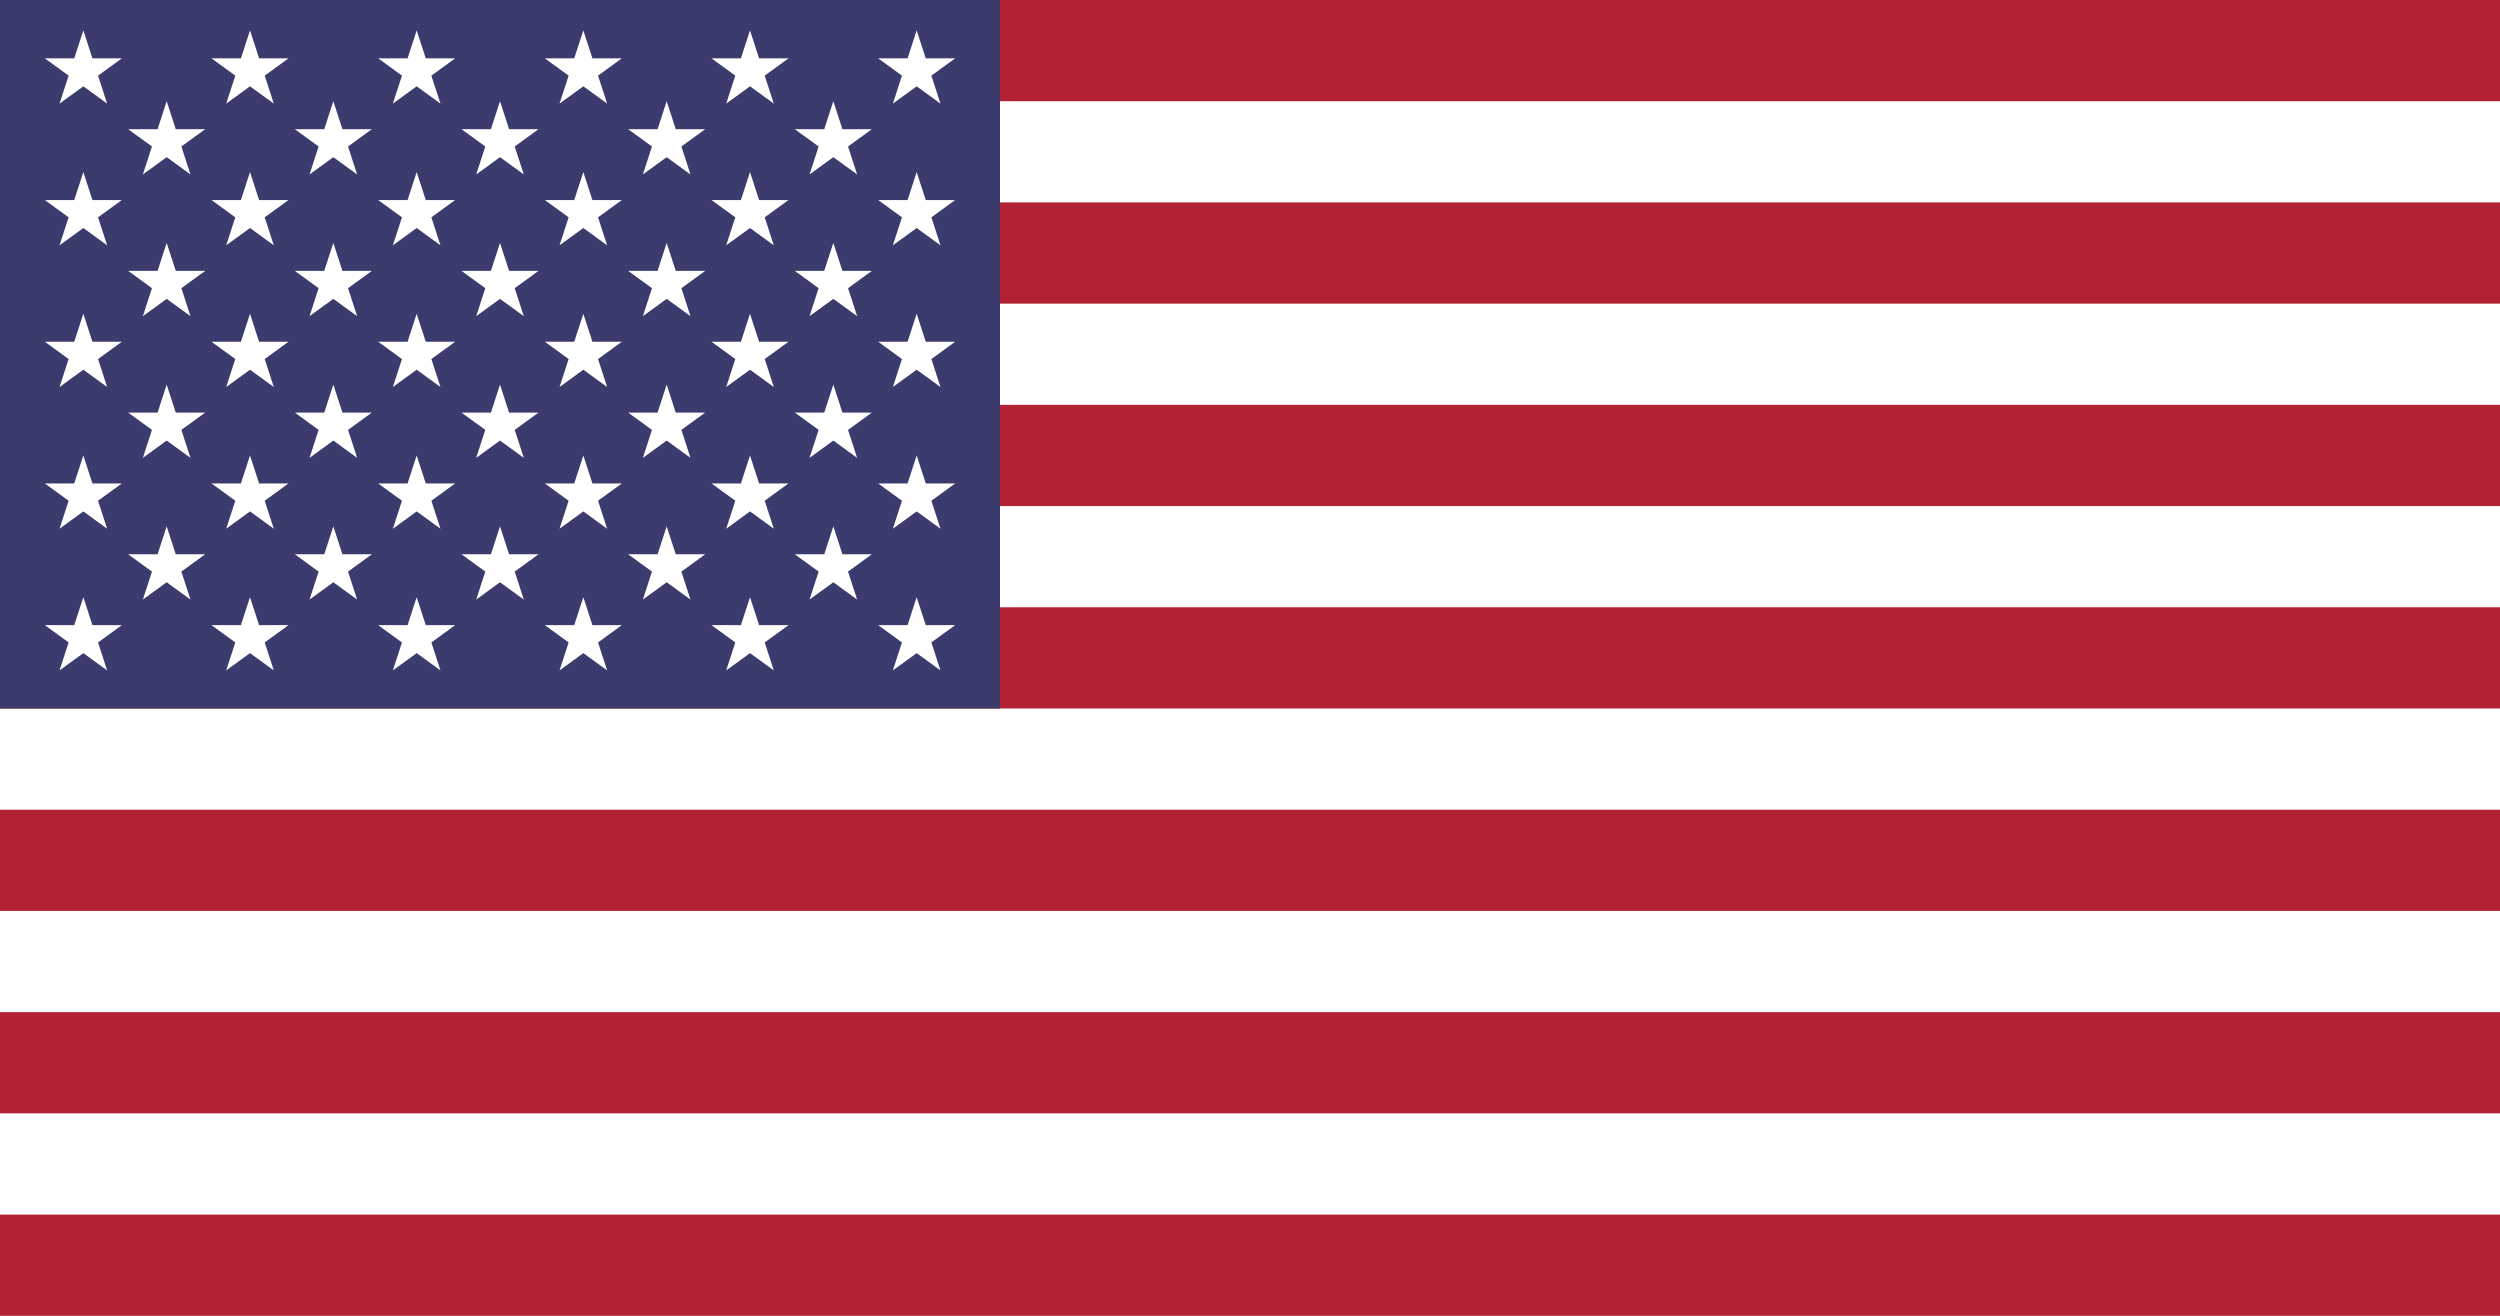
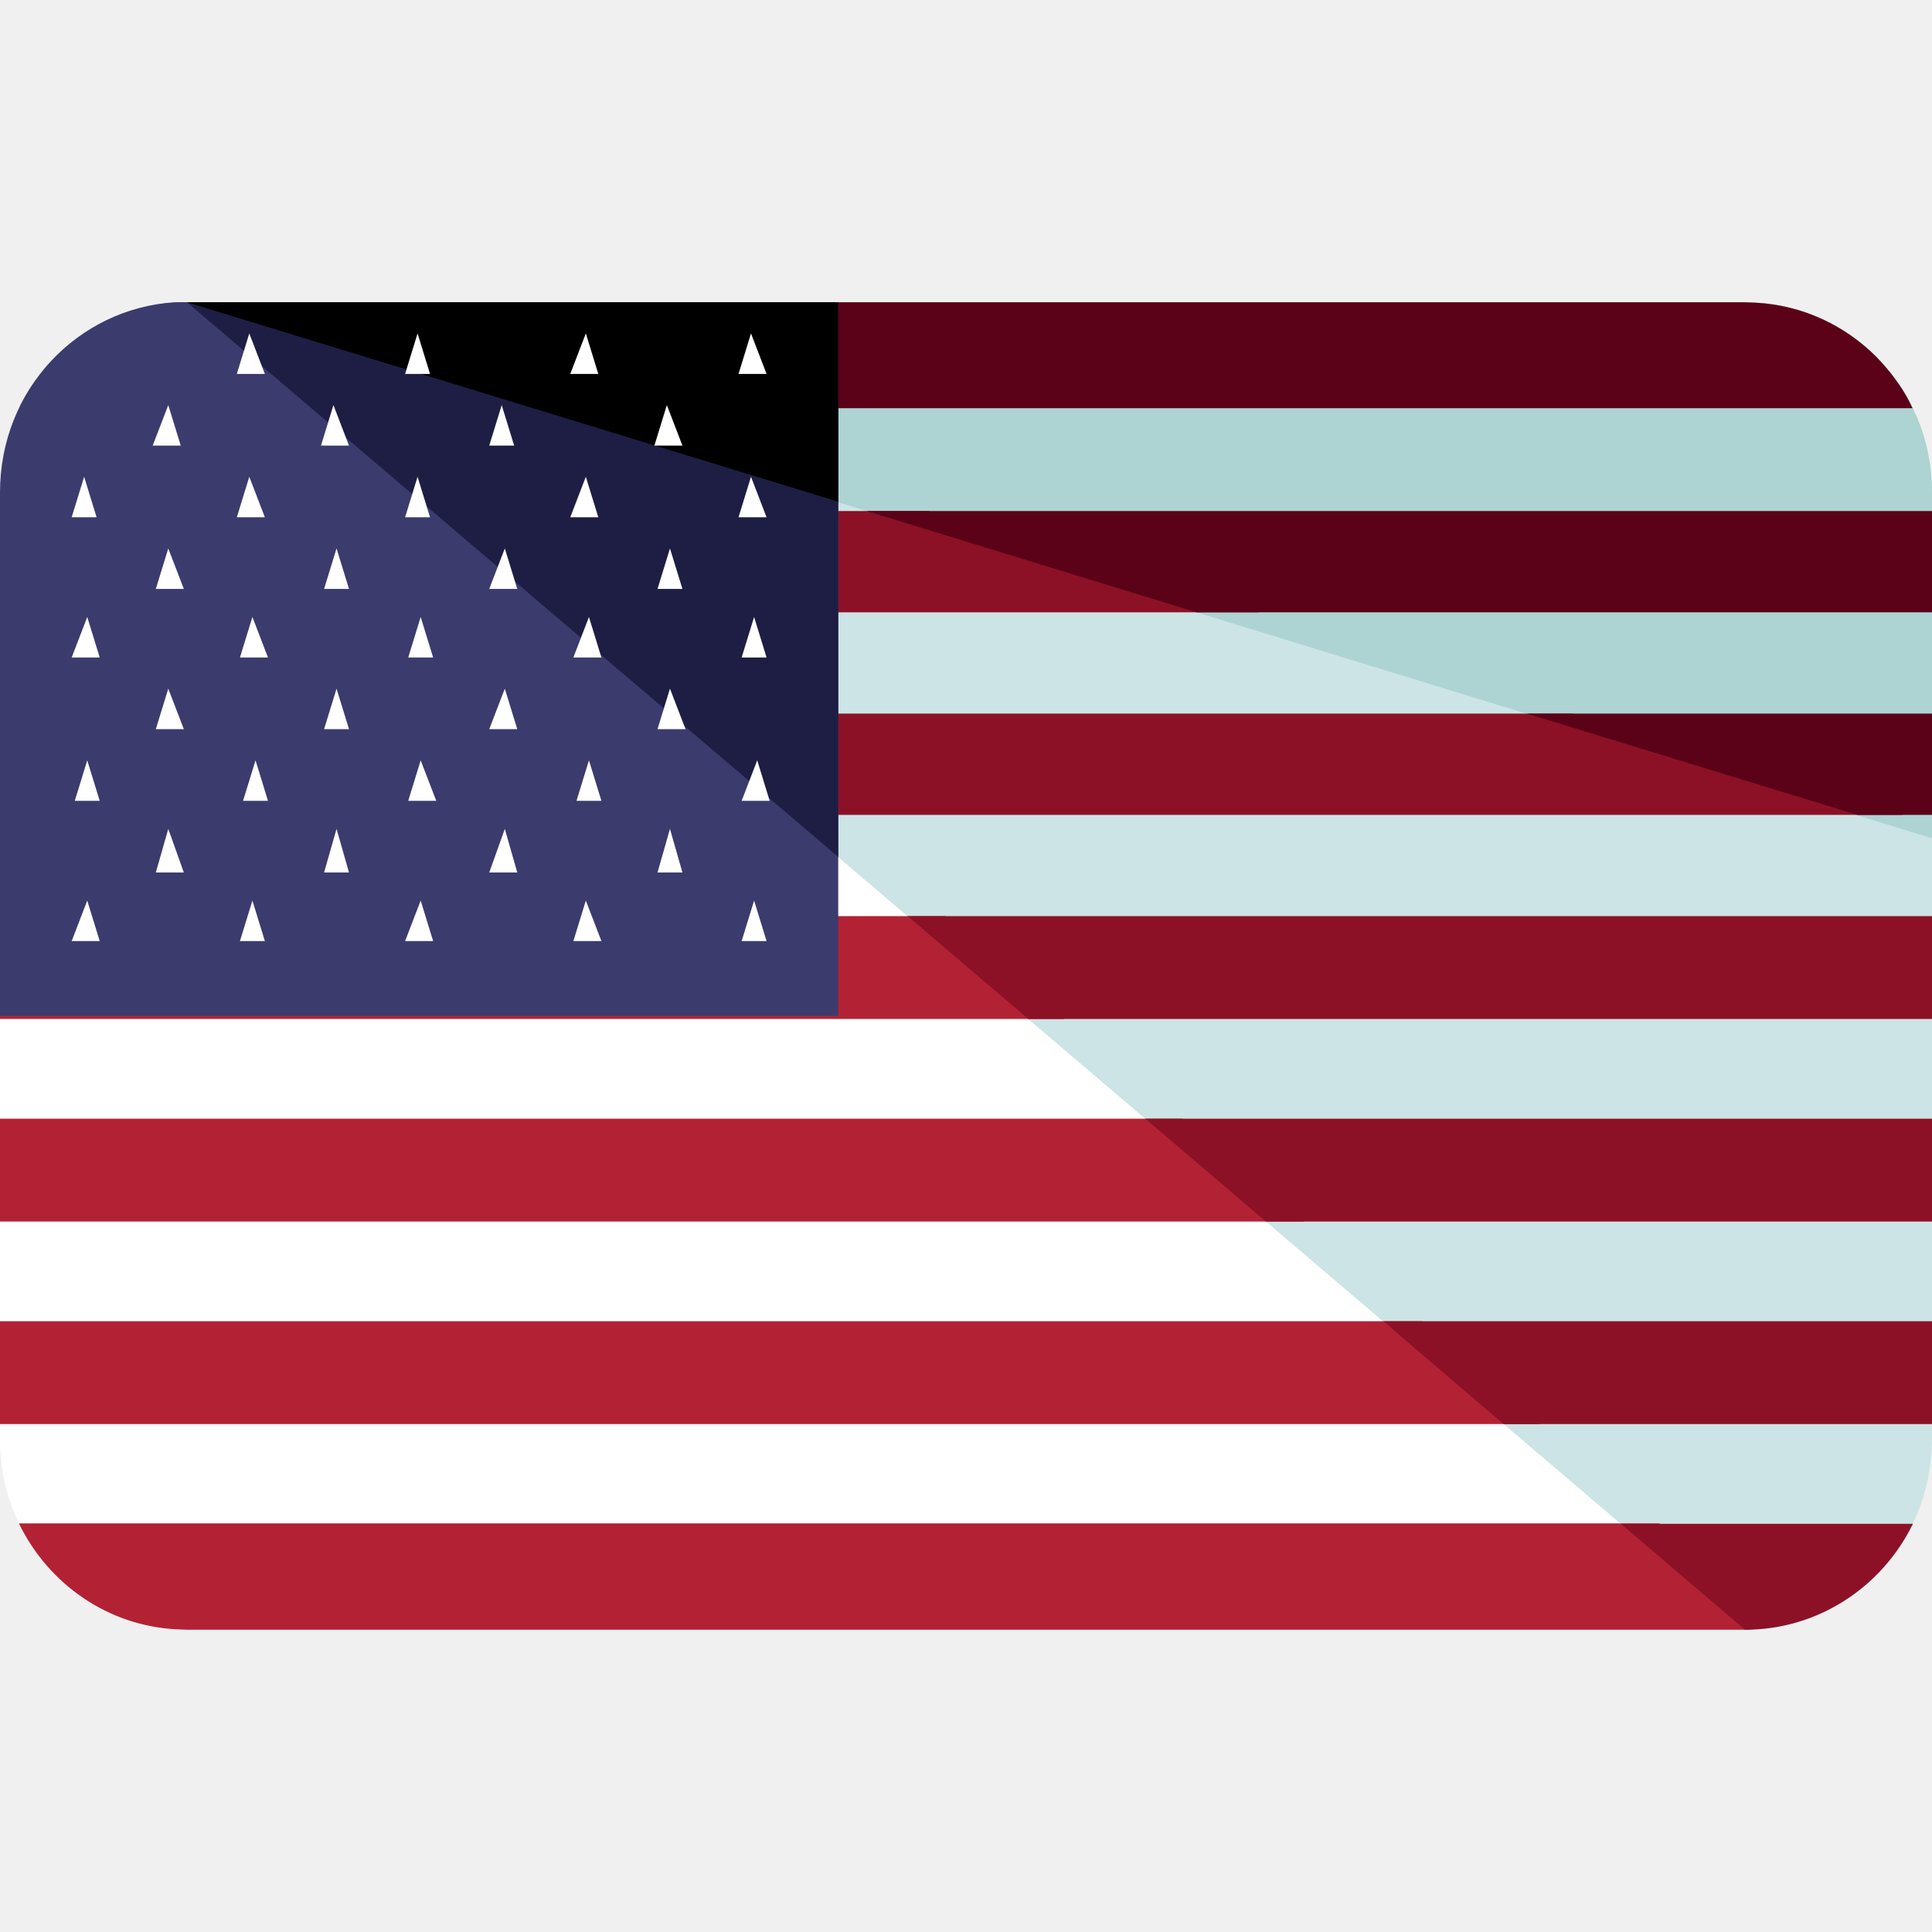
- <svg xmlns="http://www.w3.org/2000/svg" xmlns:xlink="http://www.w3.org/1999/xlink" width="1235" height="650" viewBox="0 0 7410 3900">
-   <rect width="7410" height="3900" fill="#b22234" />
-   <path d="M0,450H7410m0,600H0m0,600H7410m0,600H0m0,600H7410m0,600H0" stroke="#fff" stroke-width="300" />
-   <rect width="2964" height="2100" fill="#3c3b6e" />
-   <g fill="#fff">
-     <g id="s18">
-       <g id="s9">
-         <g id="s5">
-           <g id="s4">
-             <path id="s" d="M247,90 317.534,307.082 132.873,172.918H361.127L176.466,307.082z" />
-             <use xlink:href="#s" y="420" />
-             <use xlink:href="#s" y="840" />
-             <use xlink:href="#s" y="1260" />
-           </g>
-           <use xlink:href="#s" y="1680" />
-         </g>
-         <use xlink:href="#s4" x="247" y="210" />
-       </g>
-       <use xlink:href="#s9" x="494" />
-     </g>
-     <use xlink:href="#s18" x="988" />
-     <use xlink:href="#s9" x="1976" />
-     <use xlink:href="#s5" x="2470" />
+ <svg xmlns="http://www.w3.org/2000/svg" version="1.1" id="Layer_1" x="0px" y="0px" viewBox="0 0 496 496" style="enable-background:new 0 0 496 496;" xml:space="preserve">
+   <path style="fill:#FFFFFF;" d="M496,369.6c0,27.2-21.6,48.8-48,48.8H48c-26.4,0-48-21.6-48-48.8V126.4c0-27.2,21.6-43.8,48-43.8h400  c26.4,0,48,16.6,48,43.8V369.6z" />
+   <path style="fill:#CCE4E5;" d="M448,77.6H48l400,340.8c26.4,0,48-21.6,48-48.8V126.4C496,99.2,474.4,77.6,448,77.6z" />
+   <path style="fill:#AED3D3;" d="M448,77.6H48l448,137.6v-88.8C496,99.2,474.4,77.6,448,77.6z" />
+   <g>
+     <path style="fill:#B22234;" d="M4.9,391.2c7.5,15.4,22.7,26.2,40.5,27.1c0.9,0,1.7,0.1,2.6,0.1h400.3c0,0,3.5-0.3,4.6-0.7   c1.7-0.6,1.9-2,0.6-3.1l-0.4-0.4L426,391.1H4.9V391.2z" />
+     <polygon style="fill:#B22234;" points="120.9,131.2 0,131.2 0,157.2 151.4,157.2  " />
+     <polygon style="fill:#B22234;" points="181.9,183.2 0,183.2 0,209.2 212.5,209.2  " />
+     <polygon style="fill:#B22234;" points="242.8,235.2 0,235.2 0,261.6 273.2,261.6  " />
+     <polygon style="fill:#B22234;" points="303.6,287.2 0,287.2 0,313.6 334.8,313.6  " />
+     <polygon style="fill:#B22234;" points="373.4,346.3 365,339.2 0,339.2 0,365.6 395.6,365.6  " />
  </g>
+   <path style="fill:#FFFFFF;" d="M48,418.4c-0.9,0-1.7,0-2.6-0.1C46.3,418.4,47.1,418.4,48,418.4z" />
+   <g>
+     <polygon style="fill:#8C1126;" points="238.4,131.2 110.9,131.2 141.4,157.2 323.2,157.2  " />
+     <polygon style="fill:#8C1126;" points="202.5,209.2 488.5,209.2 403.8,183.2 171.9,183.2  " />
+     <polygon style="fill:#8C1126;" points="264,261.6 496,261.6 496,235.2 233,235.2  " />
+     <polygon style="fill:#8C1126;" points="325,313.6 496,313.6 496,287.2 294,287.2  " />
+     <polygon style="fill:#8C1126;" points="363.4,346.3 386,365.6 496,365.6 496,339.2 355.2,339.2  " />
+   </g>
+   <g>
+     <polygon style="fill:#5B0218;" points="222.5,131.2 286,150.7 307.2,157.2 496,157.2 496,131.2  " />
+     <polygon style="fill:#5B0218;" points="392,183.2 476.8,209.2 496,209.2 496,183.2  " />
+     <path style="fill:#5B0218;" d="M486.4,97.1c-1.4-1.9-2.9-3.6-4.5-5.3c-8.1-8.2-19.1-13.5-31.3-14.1c-0.8,0-1.7-0.1-2.5-0.1l0,0H48   c-13.1,0-25.5,5.9-34.4,14.7c-3.5,3.7-6.5,7.9-8.7,12.5h75h56.6H491C489.8,102.1,488.2,99.5,486.4,97.1z" />
+   </g>
+   <path style="fill:#8C1126;" d="M491.1,391.2h-75l31.9,27.2C466.8,418.4,483.2,407.4,491.1,391.2z" />
+   <path style="fill:#3C3B6E;" d="M0,126.4v134.4h215.2V77.6H44.8C20,79.2,0,100,0,126.4z" />
+   <polygon style="fill:#1E1E44;" points="215.2,220 215.2,77.6 48,77.6 " />
+   <polygon points="215.2,128.8 215.2,77.6 48,77.6 " />
+   <g>
+     <polygon style="fill:#FFFFFF;" points="60.8,96 64,85.6 68,96  " />
+     <polygon style="fill:#FFFFFF;" points="104,96 107.2,85.6 110.4,96  " />
+     <polygon style="fill:#FFFFFF;" points="146.4,96 150.4,85.6 153.6,96  " />
+     <polygon style="fill:#FFFFFF;" points="189.6,96 192.8,85.6 196.8,96  " />
+     <polygon style="fill:#FFFFFF;" points="39.2,114.4 43.2,104 46.4,114.4  " />
+     <polygon style="fill:#FFFFFF;" points="82.4,114.4 85.6,104 89.6,114.4  " />
+     <polygon style="fill:#FFFFFF;" points="125.6,114.4 128.8,104 132,114.4  " />
+     <polygon style="fill:#FFFFFF;" points="168,114.4 171.2,104 175.2,114.4  " />
+     <polygon style="fill:#FFFFFF;" points="18.4,132.8 21.6,122.4 24.8,132.8  " />
+     <polygon style="fill:#FFFFFF;" points="60.8,132.8 64,122.4 68,132.8  " />
+     <polygon style="fill:#FFFFFF;" points="104,132.8 107.2,122.4 110.4,132.8  " />
+     <polygon style="fill:#FFFFFF;" points="146.4,132.8 150.4,122.4 153.6,132.8  " />
+     <polygon style="fill:#FFFFFF;" points="189.6,132.8 192.8,122.4 196.8,132.8  " />
+     <polygon style="fill:#FFFFFF;" points="40,151.2 43.2,140.8 47.2,151.2  " />
+     <polygon style="fill:#FFFFFF;" points="83.2,151.2 86.4,140.8 89.6,151.2  " />
+     <polygon style="fill:#FFFFFF;" points="125.6,151.2 129.6,140.8 132.8,151.2  " />
+     <polygon style="fill:#FFFFFF;" points="168.8,151.2 172,140.8 175.2,151.2  " />
+     <polygon style="fill:#FFFFFF;" points="18.4,168.8 22.4,158.4 25.6,168.8  " />
+     <polygon style="fill:#FFFFFF;" points="61.6,168.8 64.8,158.4 68.8,168.8  " />
+     <polygon style="fill:#FFFFFF;" points="104.8,168.8 108,158.4 111.2,168.8  " />
+     <polygon style="fill:#FFFFFF;" points="147.2,168.8 151.2,158.4 154.4,168.8  " />
+     <polygon style="fill:#FFFFFF;" points="190.4,168.8 193.6,158.4 196.8,168.8  " />
+     <polygon style="fill:#FFFFFF;" points="40,187.2 43.2,176.8 47.2,187.2  " />
+     <polygon style="fill:#FFFFFF;" points="83.2,187.2 86.4,176.8 89.6,187.2  " />
+     <polygon style="fill:#FFFFFF;" points="125.6,187.2 129.6,176.8 132.8,187.2  " />
+     <polygon style="fill:#FFFFFF;" points="168.8,187.2 172,176.8 176,187.2  " />
+     <polygon style="fill:#FFFFFF;" points="19.2,205.6 22.4,195.2 25.6,205.6  " />
+     <polygon style="fill:#FFFFFF;" points="62.4,205.6 65.6,195.2 68.8,205.6  " />
+     <polygon style="fill:#FFFFFF;" points="104.8,205.6 108,195.2 112,205.6  " />
+     <polygon style="fill:#FFFFFF;" points="148,205.6 151.2,195.2 154.4,205.6  " />
+     <polygon style="fill:#FFFFFF;" points="190.4,205.6 194.4,195.2 197.6,205.6  " />
+     <polygon style="fill:#FFFFFF;" points="40,224 43.2,212.8 47.2,224  " />
+     <polygon style="fill:#FFFFFF;" points="83.2,224 86.4,212.8 89.6,224  " />
+     <polygon style="fill:#FFFFFF;" points="125.6,224 129.6,212.8 132.8,224  " />
+     <polygon style="fill:#FFFFFF;" points="168.8,224 172,212.8 175.2,224  " />
+     <polygon style="fill:#FFFFFF;" points="18.4,241.6 22.4,231.2 25.6,241.6  " />
+     <polygon style="fill:#FFFFFF;" points="61.6,241.6 64.8,231.2 68,241.6  " />
+     <polygon style="fill:#FFFFFF;" points="104,241.6 108,231.2 111.2,241.6  " />
+     <polygon style="fill:#FFFFFF;" points="147.2,241.6 150.4,231.2 154.4,241.6  " />
+     <polygon style="fill:#FFFFFF;" points="190.4,241.6 193.6,231.2 196.8,241.6  " />
+   </g>
+   <g>
+ </g>
+   <g>
+ </g>
+   <g>
+ </g>
+   <g>
+ </g>
+   <g>
+ </g>
+   <g>
+ </g>
+   <g>
+ </g>
+   <g>
+ </g>
+   <g>
+ </g>
+   <g>
+ </g>
+   <g>
+ </g>
+   <g>
+ </g>
+   <g>
+ </g>
+   <g>
+ </g>
+   <g>
+ </g>
</svg>
